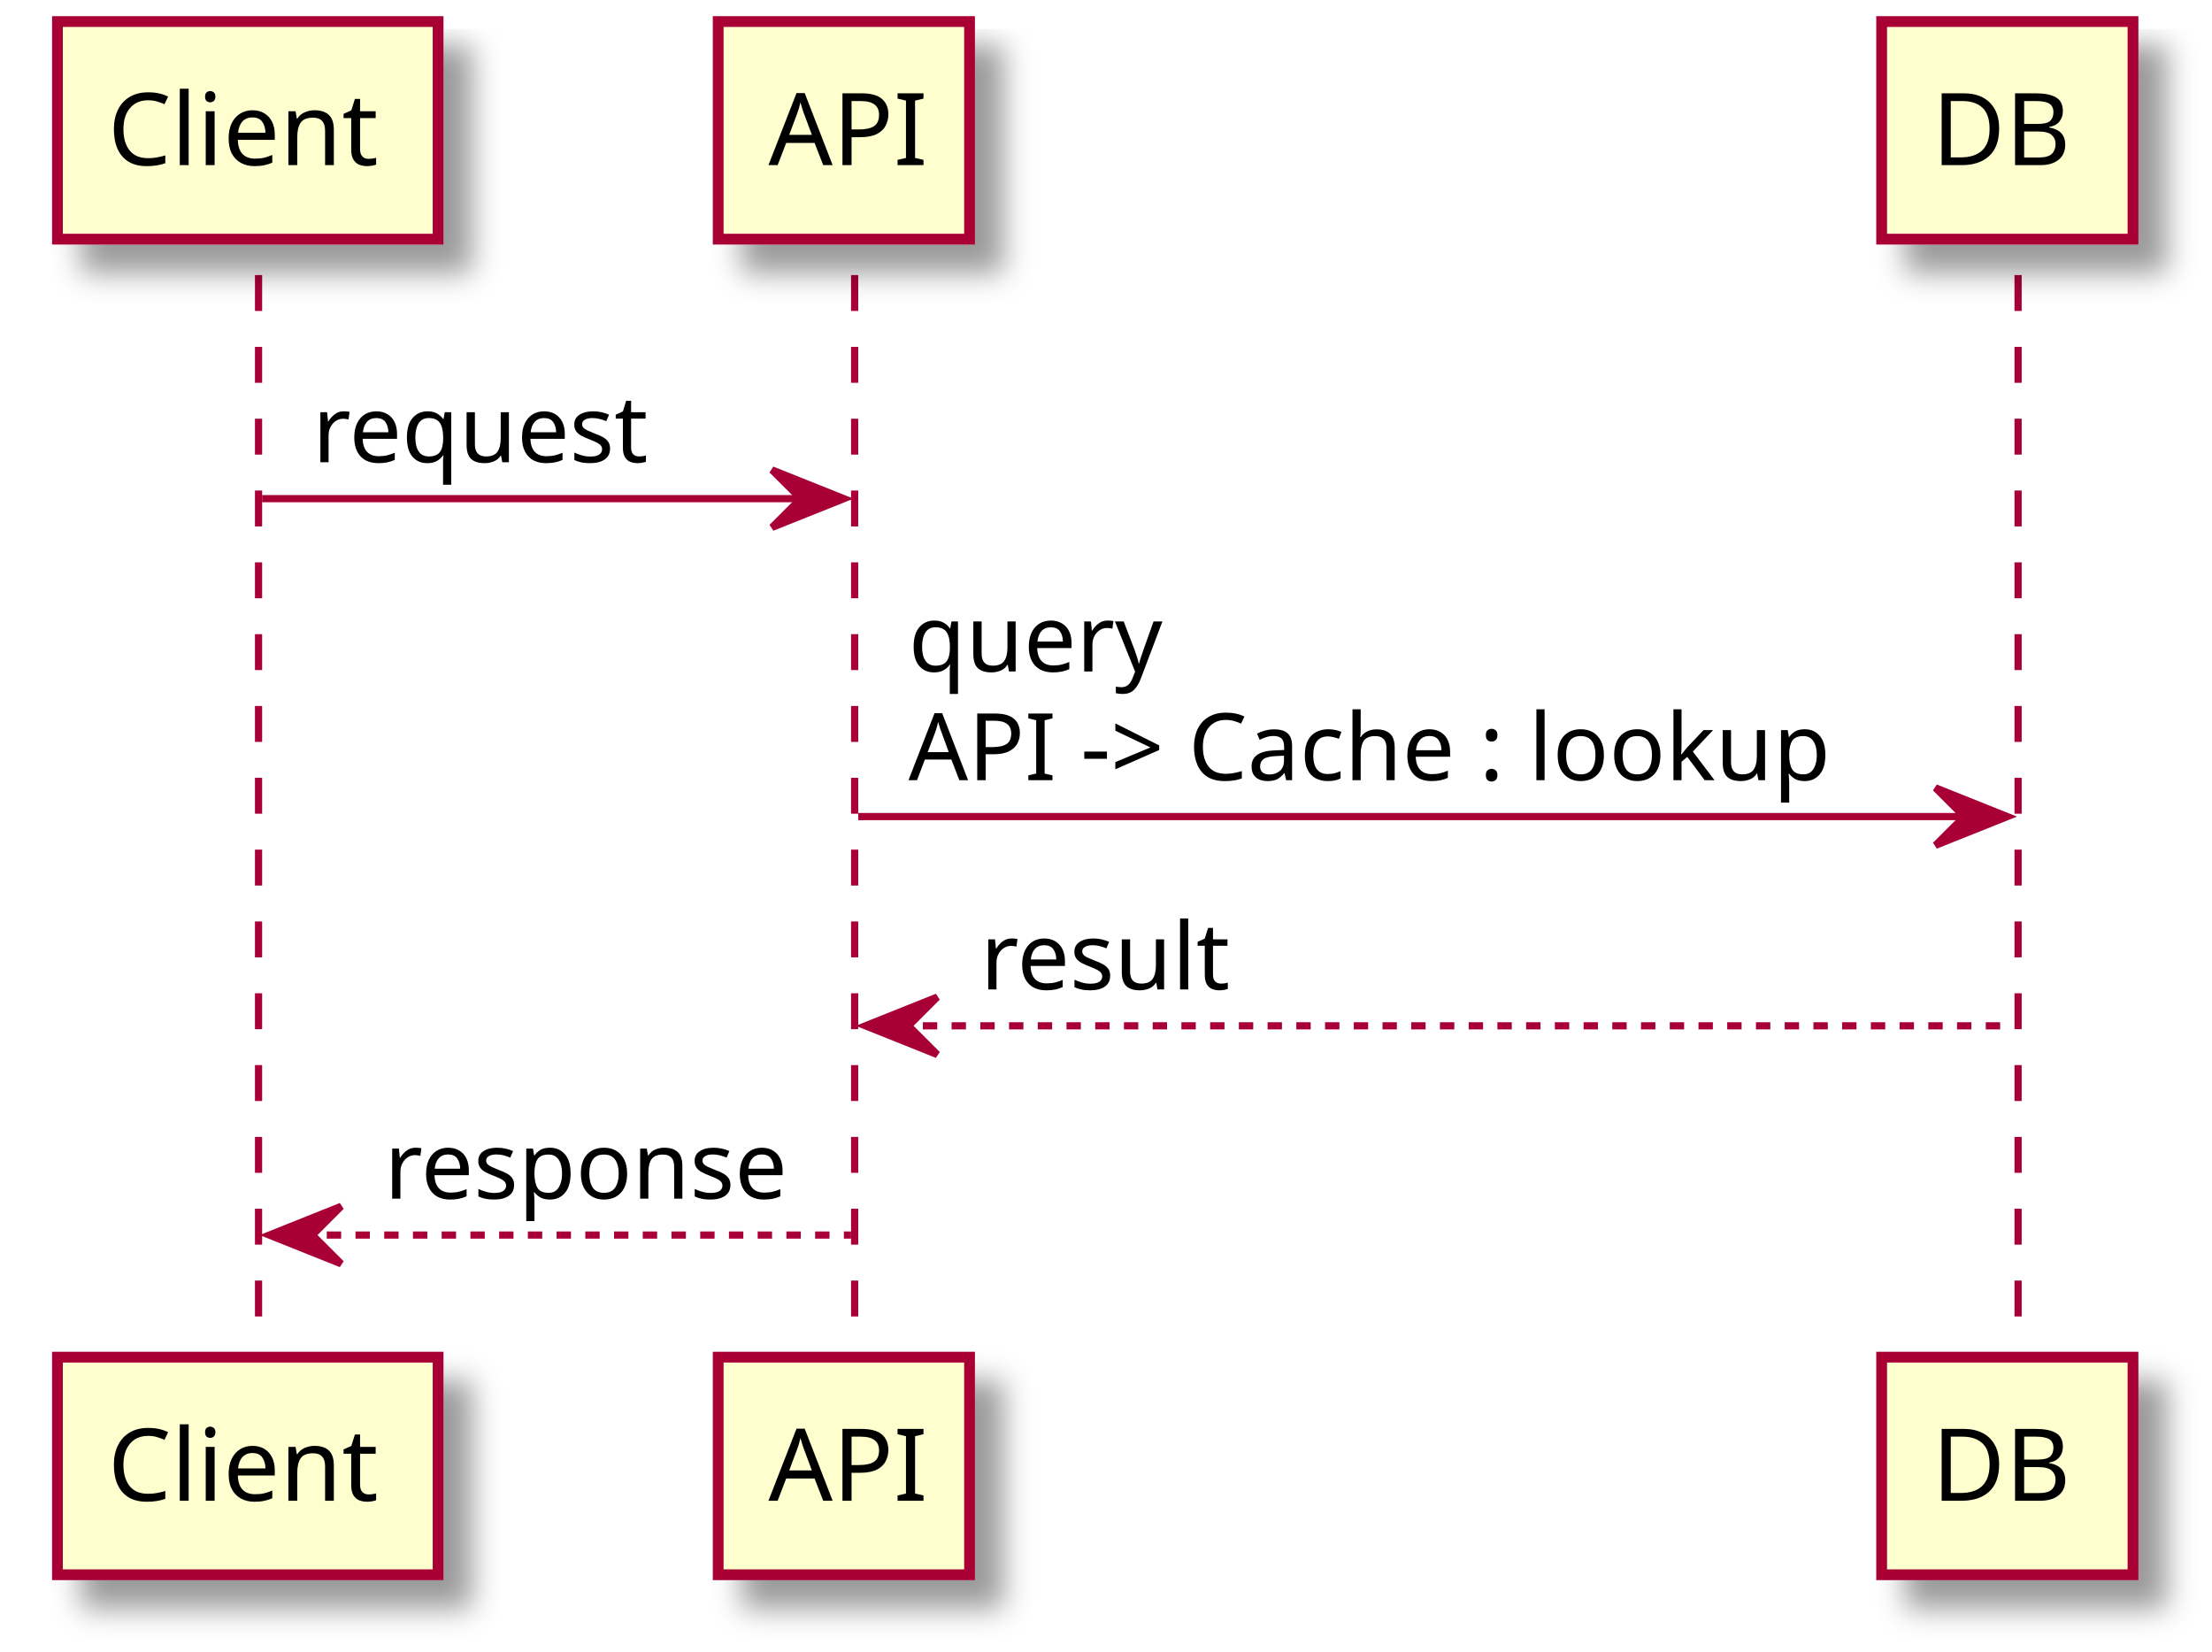
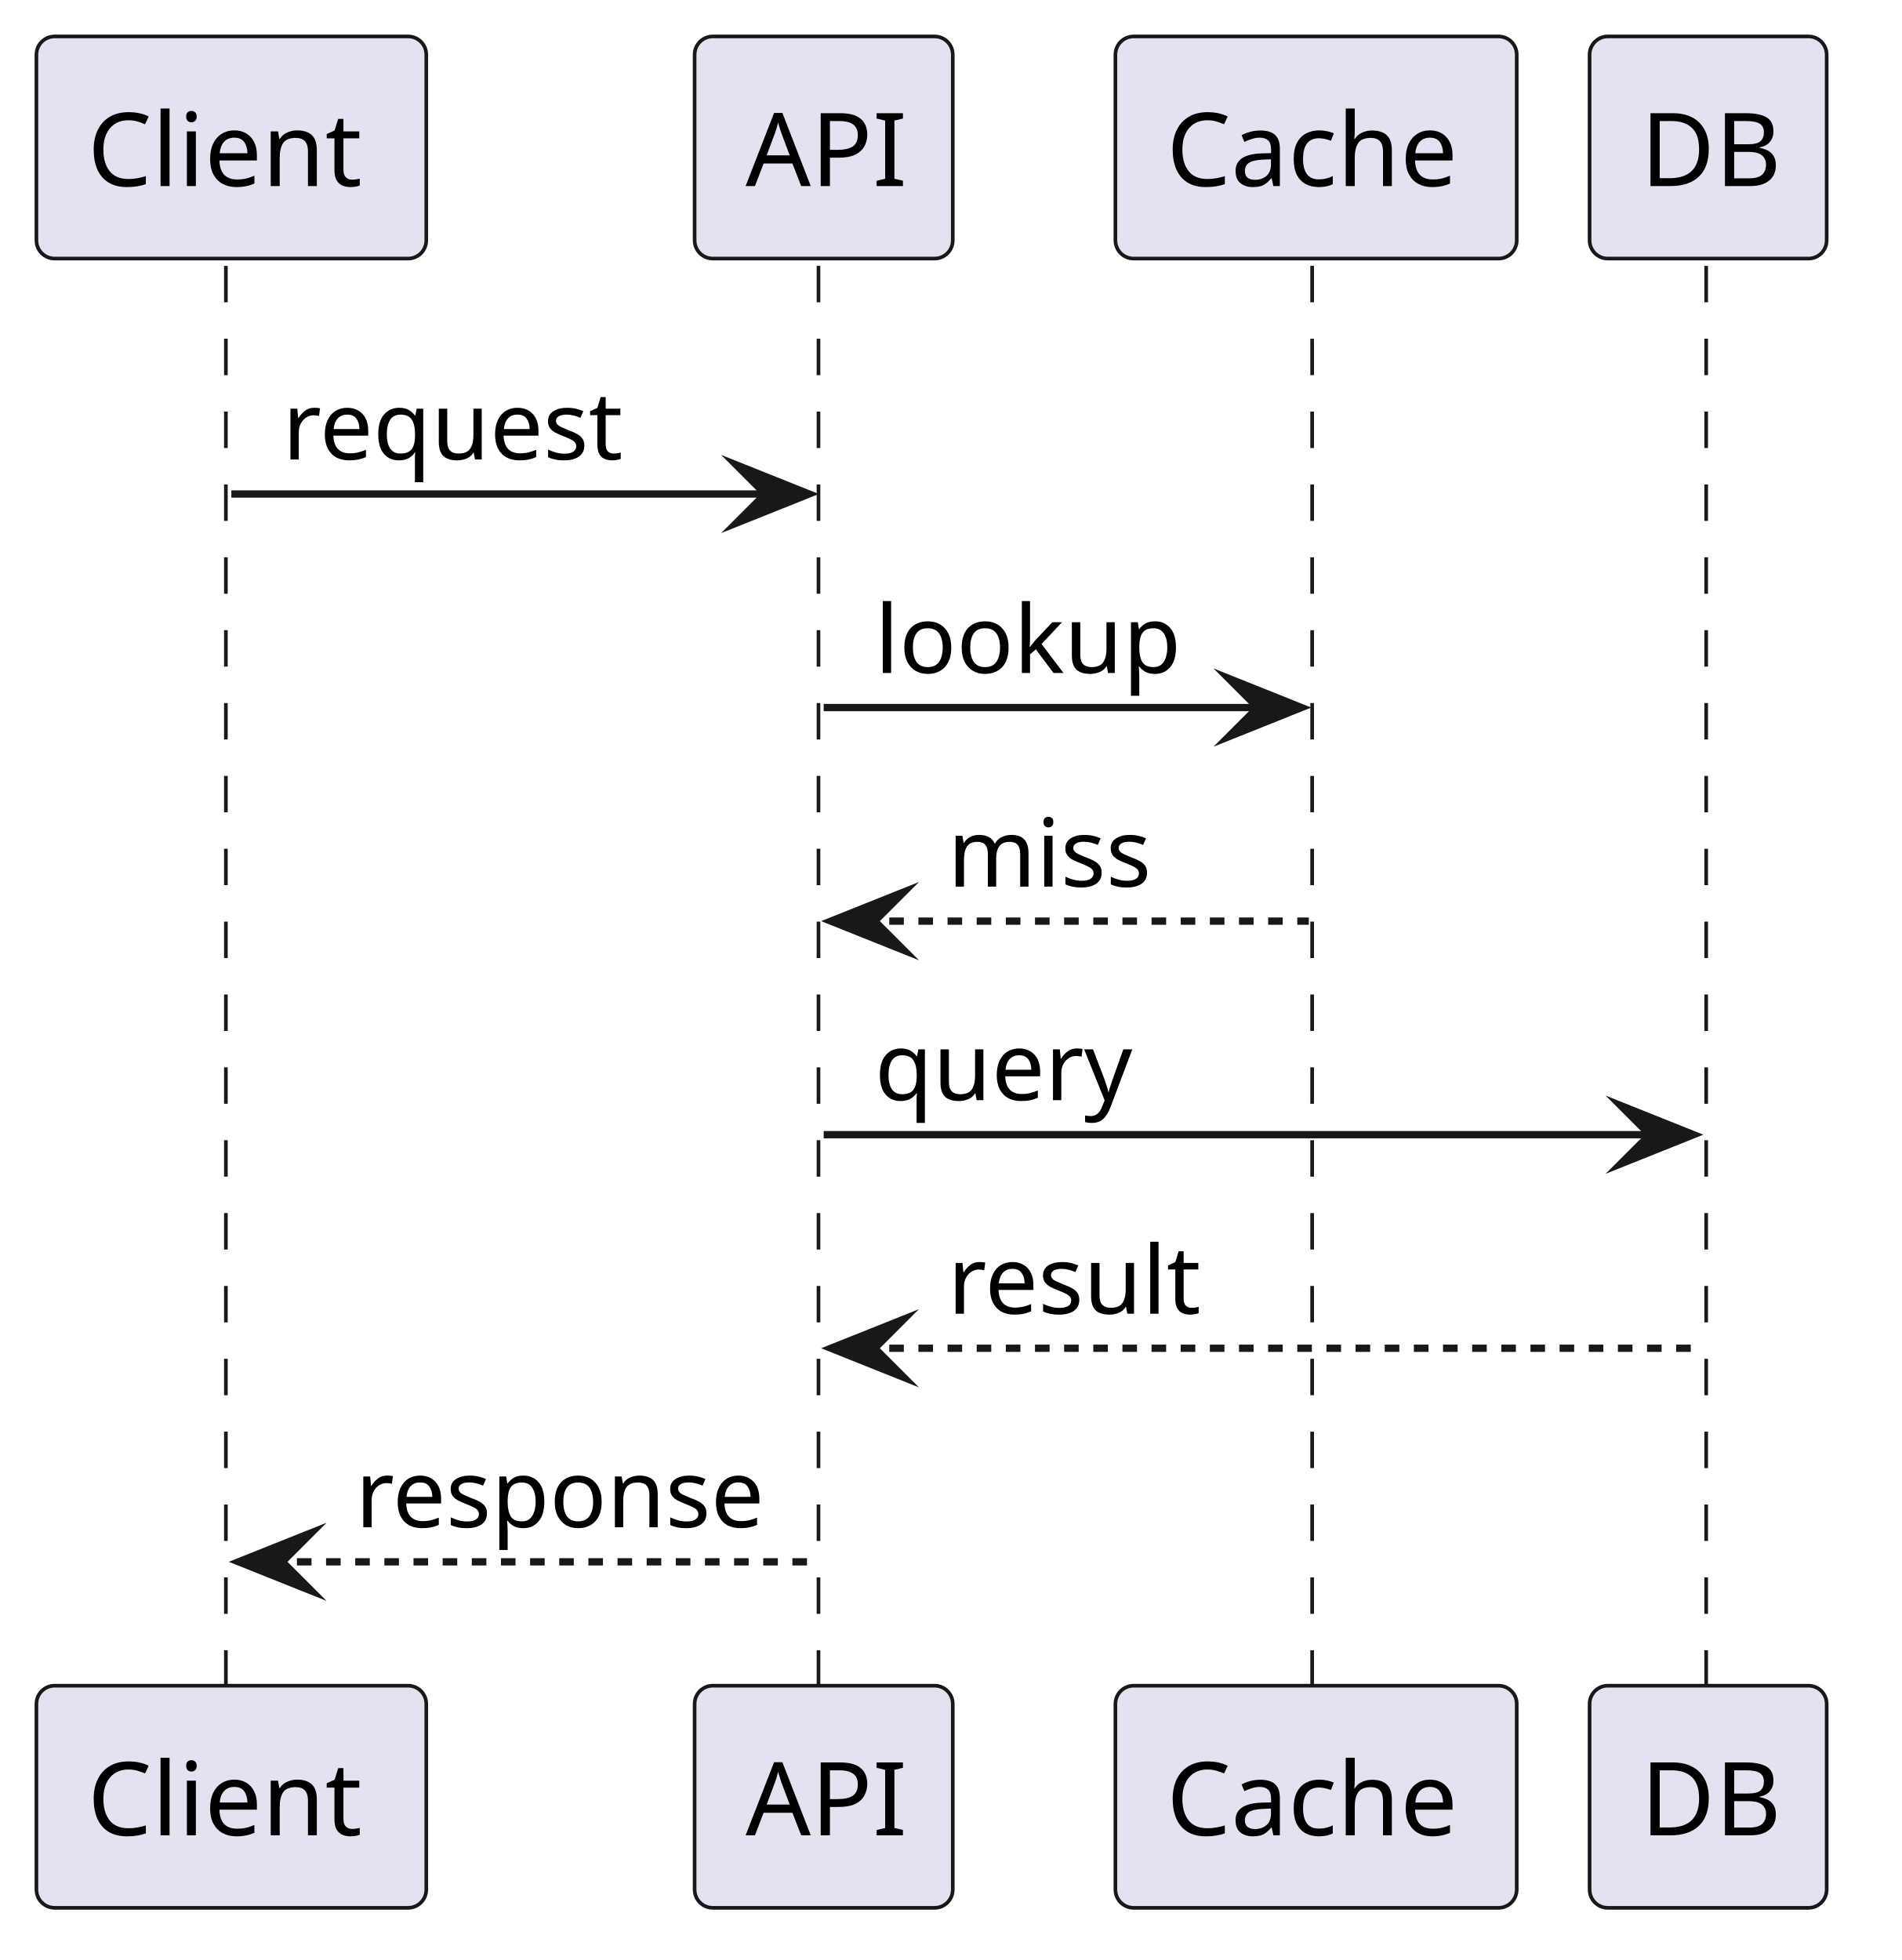
- <svg xmlns="http://www.w3.org/2000/svg" contentScriptType="application/ecmascript" contentStyleType="text/css" height="230px" preserveAspectRatio="none" style="width:308px;height:230px;" version="1.1" viewBox="0 0 308 230" width="308px" zoomAndPan="magnify">
-   <defs>
-     <filter height="300%" id="f1wvyhrnqj0lg6" width="300%" x="-1" y="-1">
-       <feGaussianBlur result="blurOut" stdDeviation="2.0" />
-       <feColorMatrix in="blurOut" result="blurOut2" type="matrix" values="0 0 0 0 0 0 0 0 0 0 0 0 0 0 0 0 0 0 .4 0" />
-       <feOffset dx="4.0" dy="4.0" in="blurOut2" result="blurOut3" />
-       <feBlend in="SourceGraphic" in2="blurOut3" mode="normal" />
-     </filter>
-   </defs>
+ <svg xmlns="http://www.w3.org/2000/svg" contentStyleType="text/css" data-diagram-type="SEQUENCE" height="269px" preserveAspectRatio="none" style="width:261px;height:269px;background:#FFFFFF;" version="1.1" viewBox="0 0 261 269" width="261px" zoomAndPan="magnify">
+   <defs />
  <g>
-     <line style="stroke: #A80036; stroke-width: 1.0; stroke-dasharray: 5.0,5.0;" x1="36" x2="36" y1="38.297" y2="189.961" />
-     <line style="stroke: #A80036; stroke-width: 1.0; stroke-dasharray: 5.0,5.0;" x1="119" x2="119" y1="38.297" y2="189.961" />
-     <line style="stroke: #A80036; stroke-width: 1.0; stroke-dasharray: 5.0,5.0;" x1="281" x2="281" y1="38.297" y2="189.961" />
-     <rect fill="#FEFECE" filter="url(#f1wvyhrnqj0lg6)" height="30.297" style="stroke: #A80036; stroke-width: 1.5;" width="53" x="8" y="3" />
-     <text fill="#000000" font-family="sans-serif" font-size="14" lengthAdjust="spacingAndGlyphs" textLength="39" x="15" y="22.995">Client</text>
-     <rect fill="#FEFECE" filter="url(#f1wvyhrnqj0lg6)" height="30.297" style="stroke: #A80036; stroke-width: 1.5;" width="53" x="8" y="188.961" />
-     <text fill="#000000" font-family="sans-serif" font-size="14" lengthAdjust="spacingAndGlyphs" textLength="39" x="15" y="208.956">Client</text>
-     <rect fill="#FEFECE" filter="url(#f1wvyhrnqj0lg6)" height="30.297" style="stroke: #A80036; stroke-width: 1.5;" width="35" x="100" y="3" />
-     <text fill="#000000" font-family="sans-serif" font-size="14" lengthAdjust="spacingAndGlyphs" textLength="21" x="107" y="22.995">API</text>
-     <rect fill="#FEFECE" filter="url(#f1wvyhrnqj0lg6)" height="30.297" style="stroke: #A80036; stroke-width: 1.5;" width="35" x="100" y="188.961" />
-     <text fill="#000000" font-family="sans-serif" font-size="14" lengthAdjust="spacingAndGlyphs" textLength="21" x="107" y="208.956">API</text>
-     <rect fill="#FEFECE" filter="url(#f1wvyhrnqj0lg6)" height="30.297" style="stroke: #A80036; stroke-width: 1.5;" width="35" x="262" y="3" />
-     <text fill="#000000" font-family="sans-serif" font-size="14" lengthAdjust="spacingAndGlyphs" textLength="21" x="269" y="22.995">DB</text>
-     <rect fill="#FEFECE" filter="url(#f1wvyhrnqj0lg6)" height="30.297" style="stroke: #A80036; stroke-width: 1.5;" width="35" x="262" y="188.961" />
-     <text fill="#000000" font-family="sans-serif" font-size="14" lengthAdjust="spacingAndGlyphs" textLength="21" x="269" y="208.956">DB</text>
-     <polygon fill="#A80036" points="107.5,65.43,117.5,69.43,107.5,73.43,111.5,69.43" style="stroke: #A80036; stroke-width: 1.0;" />
-     <line style="stroke: #A80036; stroke-width: 1.0;" x1="36.5" x2="113.5" y1="69.43" y2="69.43" />
-     <text fill="#000000" font-family="sans-serif" font-size="13" lengthAdjust="spacingAndGlyphs" textLength="49" x="43.5" y="64.364">request</text>
-     <polygon fill="#A80036" points="269.5,109.695,279.5,113.695,269.5,117.695,273.5,113.695" style="stroke: #A80036; stroke-width: 1.0;" />
-     <line style="stroke: #A80036; stroke-width: 1.0;" x1="119.5" x2="275.5" y1="113.695" y2="113.695" />
-     <text fill="#000000" font-family="sans-serif" font-size="13" lengthAdjust="spacingAndGlyphs" textLength="36" x="126.5" y="93.497">query</text>
-     <text fill="#000000" font-family="sans-serif" font-size="13" lengthAdjust="spacingAndGlyphs" textLength="138" x="126.5" y="108.629">API -&gt; Cache : lookup</text>
-     <polygon fill="#A80036" points="130.5,138.828,120.5,142.828,130.5,146.828,126.5,142.828" style="stroke: #A80036; stroke-width: 1.0;" />
-     <line style="stroke: #A80036; stroke-width: 1.0; stroke-dasharray: 2.0,2.0;" x1="124.5" x2="280.5" y1="142.828" y2="142.828" />
-     <text fill="#000000" font-family="sans-serif" font-size="13" lengthAdjust="spacingAndGlyphs" textLength="36" x="136.5" y="137.762">result</text>
-     <polygon fill="#A80036" points="47.5,167.961,37.5,171.961,47.5,175.961,43.5,171.961" style="stroke: #A80036; stroke-width: 1.0;" />
-     <line style="stroke: #A80036; stroke-width: 1.0; stroke-dasharray: 2.0,2.0;" x1="41.5" x2="118.5" y1="171.961" y2="171.961" />
-     <text fill="#000000" font-family="sans-serif" font-size="13" lengthAdjust="spacingAndGlyphs" textLength="59" x="53.5" y="166.895">response</text>
+     <g class="participant-lifeline" data-entity-uid="part1" data-qualified-name="Client" data-source-line="1" id="part1-lifeline">
+       <g>
+         <rect fill="#000000" fill-opacity="0" height="195.863" width="8" x="27.752" y="36.488" />
+         <line style="stroke:#181818;stroke-width:0.5;stroke-dasharray:5,5;" x1="31" x2="31" y1="36.488" y2="232.352" />
+       </g>
+     </g>
+     <g class="participant-lifeline" data-entity-uid="part2" data-qualified-name="API" data-source-line="1" id="part2-lifeline">
+       <g>
+         <rect fill="#000000" fill-opacity="0" height="195.863" width="8" x="109.046" y="36.488" />
+         <line style="stroke:#181818;stroke-width:0.5;stroke-dasharray:5,5;" x1="112.331" x2="112.331" y1="36.488" y2="232.352" />
+       </g>
+     </g>
+     <g class="participant-lifeline" data-entity-uid="part3" data-qualified-name="Cache" data-source-line="2" id="part3-lifeline">
+       <g>
+         <rect fill="#000000" fill-opacity="0" height="195.863" width="8" x="176.623" y="36.488" />
+         <line style="stroke:#181818;stroke-width:0.5;stroke-dasharray:5,5;" x1="180.084" x2="180.084" y1="36.488" y2="232.352" />
+       </g>
+     </g>
+     <g class="participant-lifeline" data-entity-uid="part4" data-qualified-name="DB" data-source-line="4" id="part4-lifeline">
+       <g>
+         <rect fill="#000000" fill-opacity="0" height="195.863" width="8" x="230.431" y="36.488" />
+         <line style="stroke:#181818;stroke-width:0.5;stroke-dasharray:5,5;" x1="234.162" x2="234.162" y1="36.488" y2="232.352" />
+       </g>
+     </g>
+     <g class="participant participant-head" data-entity-uid="part1" data-qualified-name="Client" data-source-line="1" id="part1-head">
+       <rect fill="#E2E2F0" height="30.488" rx="2.5" ry="2.5" style="stroke:#181818;stroke-width:0.5;" width="53.505" x="5" y="5" />
+       <text fill="#000000" font-family="sans-serif" font-size="14" lengthAdjust="spacing" textLength="39.505" x="12" y="25.535">Client</text>
+     </g>
+     <g class="participant participant-tail" data-entity-uid="part1" data-qualified-name="Client" data-source-line="1" id="part1-tail">
+       <rect fill="#E2E2F0" height="30.488" rx="2.5" ry="2.5" style="stroke:#181818;stroke-width:0.5;" width="53.505" x="5" y="231.352" />
+       <text fill="#000000" font-family="sans-serif" font-size="14" lengthAdjust="spacing" textLength="39.505" x="12" y="251.887">Client</text>
+     </g>
+     <g class="participant participant-head" data-entity-uid="part2" data-qualified-name="API" data-source-line="1" id="part2-head">
+       <rect fill="#E2E2F0" height="30.488" rx="2.5" ry="2.5" style="stroke:#181818;stroke-width:0.5;" width="35.431" x="95.331" y="5" />
+       <text fill="#000000" font-family="sans-serif" font-size="14" lengthAdjust="spacing" textLength="21.431" x="102.331" y="25.535">API</text>
+     </g>
+     <g class="participant participant-tail" data-entity-uid="part2" data-qualified-name="API" data-source-line="1" id="part2-tail">
+       <rect fill="#E2E2F0" height="30.488" rx="2.5" ry="2.5" style="stroke:#181818;stroke-width:0.5;" width="35.431" x="95.331" y="231.352" />
+       <text fill="#000000" font-family="sans-serif" font-size="14" lengthAdjust="spacing" textLength="21.431" x="102.331" y="251.887">API</text>
+     </g>
+     <g class="participant participant-head" data-entity-uid="part3" data-qualified-name="Cache" data-source-line="2" id="part3-head">
+       <rect fill="#E2E2F0" height="30.488" rx="2.5" ry="2.5" style="stroke:#181818;stroke-width:0.5;" width="55.077" x="153.084" y="5" />
+       <text fill="#000000" font-family="sans-serif" font-size="14" lengthAdjust="spacing" textLength="41.077" x="160.084" y="25.535">Cache</text>
+     </g>
+     <g class="participant participant-tail" data-entity-uid="part3" data-qualified-name="Cache" data-source-line="2" id="part3-tail">
+       <rect fill="#E2E2F0" height="30.488" rx="2.5" ry="2.5" style="stroke:#181818;stroke-width:0.5;" width="55.077" x="153.084" y="231.352" />
+       <text fill="#000000" font-family="sans-serif" font-size="14" lengthAdjust="spacing" textLength="41.077" x="160.084" y="251.887">Cache</text>
+     </g>
+     <g class="participant participant-head" data-entity-uid="part4" data-qualified-name="DB" data-source-line="4" id="part4-head">
+       <rect fill="#E2E2F0" height="30.488" rx="2.5" ry="2.5" style="stroke:#181818;stroke-width:0.5;" width="32.539" x="218.162" y="5" />
+       <text fill="#000000" font-family="sans-serif" font-size="14" lengthAdjust="spacing" textLength="18.539" x="225.162" y="25.535">DB</text>
+     </g>
+     <g class="participant participant-tail" data-entity-uid="part4" data-qualified-name="DB" data-source-line="4" id="part4-tail">
+       <rect fill="#E2E2F0" height="30.488" rx="2.5" ry="2.5" style="stroke:#181818;stroke-width:0.5;" width="32.539" x="218.162" y="231.352" />
+       <text fill="#000000" font-family="sans-serif" font-size="14" lengthAdjust="spacing" textLength="18.539" x="225.162" y="251.887">DB</text>
+     </g>
+     <g class="message" data-entity-1="part1" data-entity-2="part2" data-source-line="1" id="msg1">
+       <polygon fill="#181818" points="101.046,63.799,111.046,67.799,101.046,71.799,105.046,67.799" style="stroke:#181818;stroke-width:1;stroke-linejoin:miter;stroke-miterlimit:10;" />
+       <line style="stroke:#181818;stroke-width:1;" x1="31.752" x2="107.046" y1="67.799" y2="67.799" />
+       <text fill="#000000" font-family="sans-serif" font-size="13" lengthAdjust="spacing" textLength="47.544" x="38.752" y="63.057">request</text>
+     </g>
+     <g class="message" data-entity-1="part2" data-entity-2="part3" data-source-line="2" id="msg2">
+       <polygon fill="#181818" points="168.623,93.109,178.623,97.109,168.623,101.109,172.623,97.109" style="stroke:#181818;stroke-width:1;stroke-linejoin:miter;stroke-miterlimit:10;" />
+       <line style="stroke:#181818;stroke-width:1;" x1="113.046" x2="174.623" y1="97.109" y2="97.109" />
+       <text fill="#000000" font-family="sans-serif" font-size="13" lengthAdjust="spacing" textLength="43.577" x="120.046" y="92.367">lookup</text>
+     </g>
+     <g class="message" data-entity-1="part3" data-entity-2="part2" data-source-line="3" id="msg3">
+       <polygon fill="#181818" points="124.046,122.42,114.046,126.42,124.046,130.42,120.046,126.42" style="stroke:#181818;stroke-width:1;stroke-linejoin:miter;stroke-miterlimit:10;" />
+       <line style="stroke:#181818;stroke-width:1;stroke-dasharray:2,2;" x1="118.046" x2="179.623" y1="126.42" y2="126.42" />
+       <text fill="#000000" font-family="sans-serif" font-size="13" lengthAdjust="spacing" textLength="29.148" x="130.046" y="121.678">miss</text>
+     </g>
+     <g class="message" data-entity-1="part2" data-entity-2="part4" data-source-line="4" id="msg4">
+       <polygon fill="#181818" points="222.431,151.731,232.431,155.731,222.431,159.731,226.431,155.731" style="stroke:#181818;stroke-width:1;stroke-linejoin:miter;stroke-miterlimit:10;" />
+       <line style="stroke:#181818;stroke-width:1;" x1="113.046" x2="228.431" y1="155.731" y2="155.731" />
+       <text fill="#000000" font-family="sans-serif" font-size="13" lengthAdjust="spacing" textLength="35.604" x="120.046" y="150.988">query</text>
+     </g>
+     <g class="message" data-entity-1="part4" data-entity-2="part2" data-source-line="5" id="msg5">
+       <polygon fill="#181818" points="124.046,181.041,114.046,185.041,124.046,189.041,120.046,185.041" style="stroke:#181818;stroke-width:1;stroke-linejoin:miter;stroke-miterlimit:10;" />
+       <line style="stroke:#181818;stroke-width:1;stroke-dasharray:2,2;" x1="118.046" x2="233.431" y1="185.041" y2="185.041" />
+       <text fill="#000000" font-family="sans-serif" font-size="13" lengthAdjust="spacing" textLength="35.877" x="130.046" y="180.299">result</text>
+     </g>
+     <g class="message" data-entity-1="part2" data-entity-2="part1" data-source-line="6" id="msg6">
+       <polygon fill="#181818" points="42.752,210.352,32.752,214.352,42.752,218.352,38.752,214.352" style="stroke:#181818;stroke-width:1;stroke-linejoin:miter;stroke-miterlimit:10;" />
+       <line style="stroke:#181818;stroke-width:1;stroke-dasharray:2,2;" x1="36.752" x2="112.046" y1="214.352" y2="214.352" />
+       <text fill="#000000" font-family="sans-serif" font-size="13" lengthAdjust="spacing" textLength="57.294" x="48.752" y="209.609">response</text>
+     </g>
  </g>
</svg>
